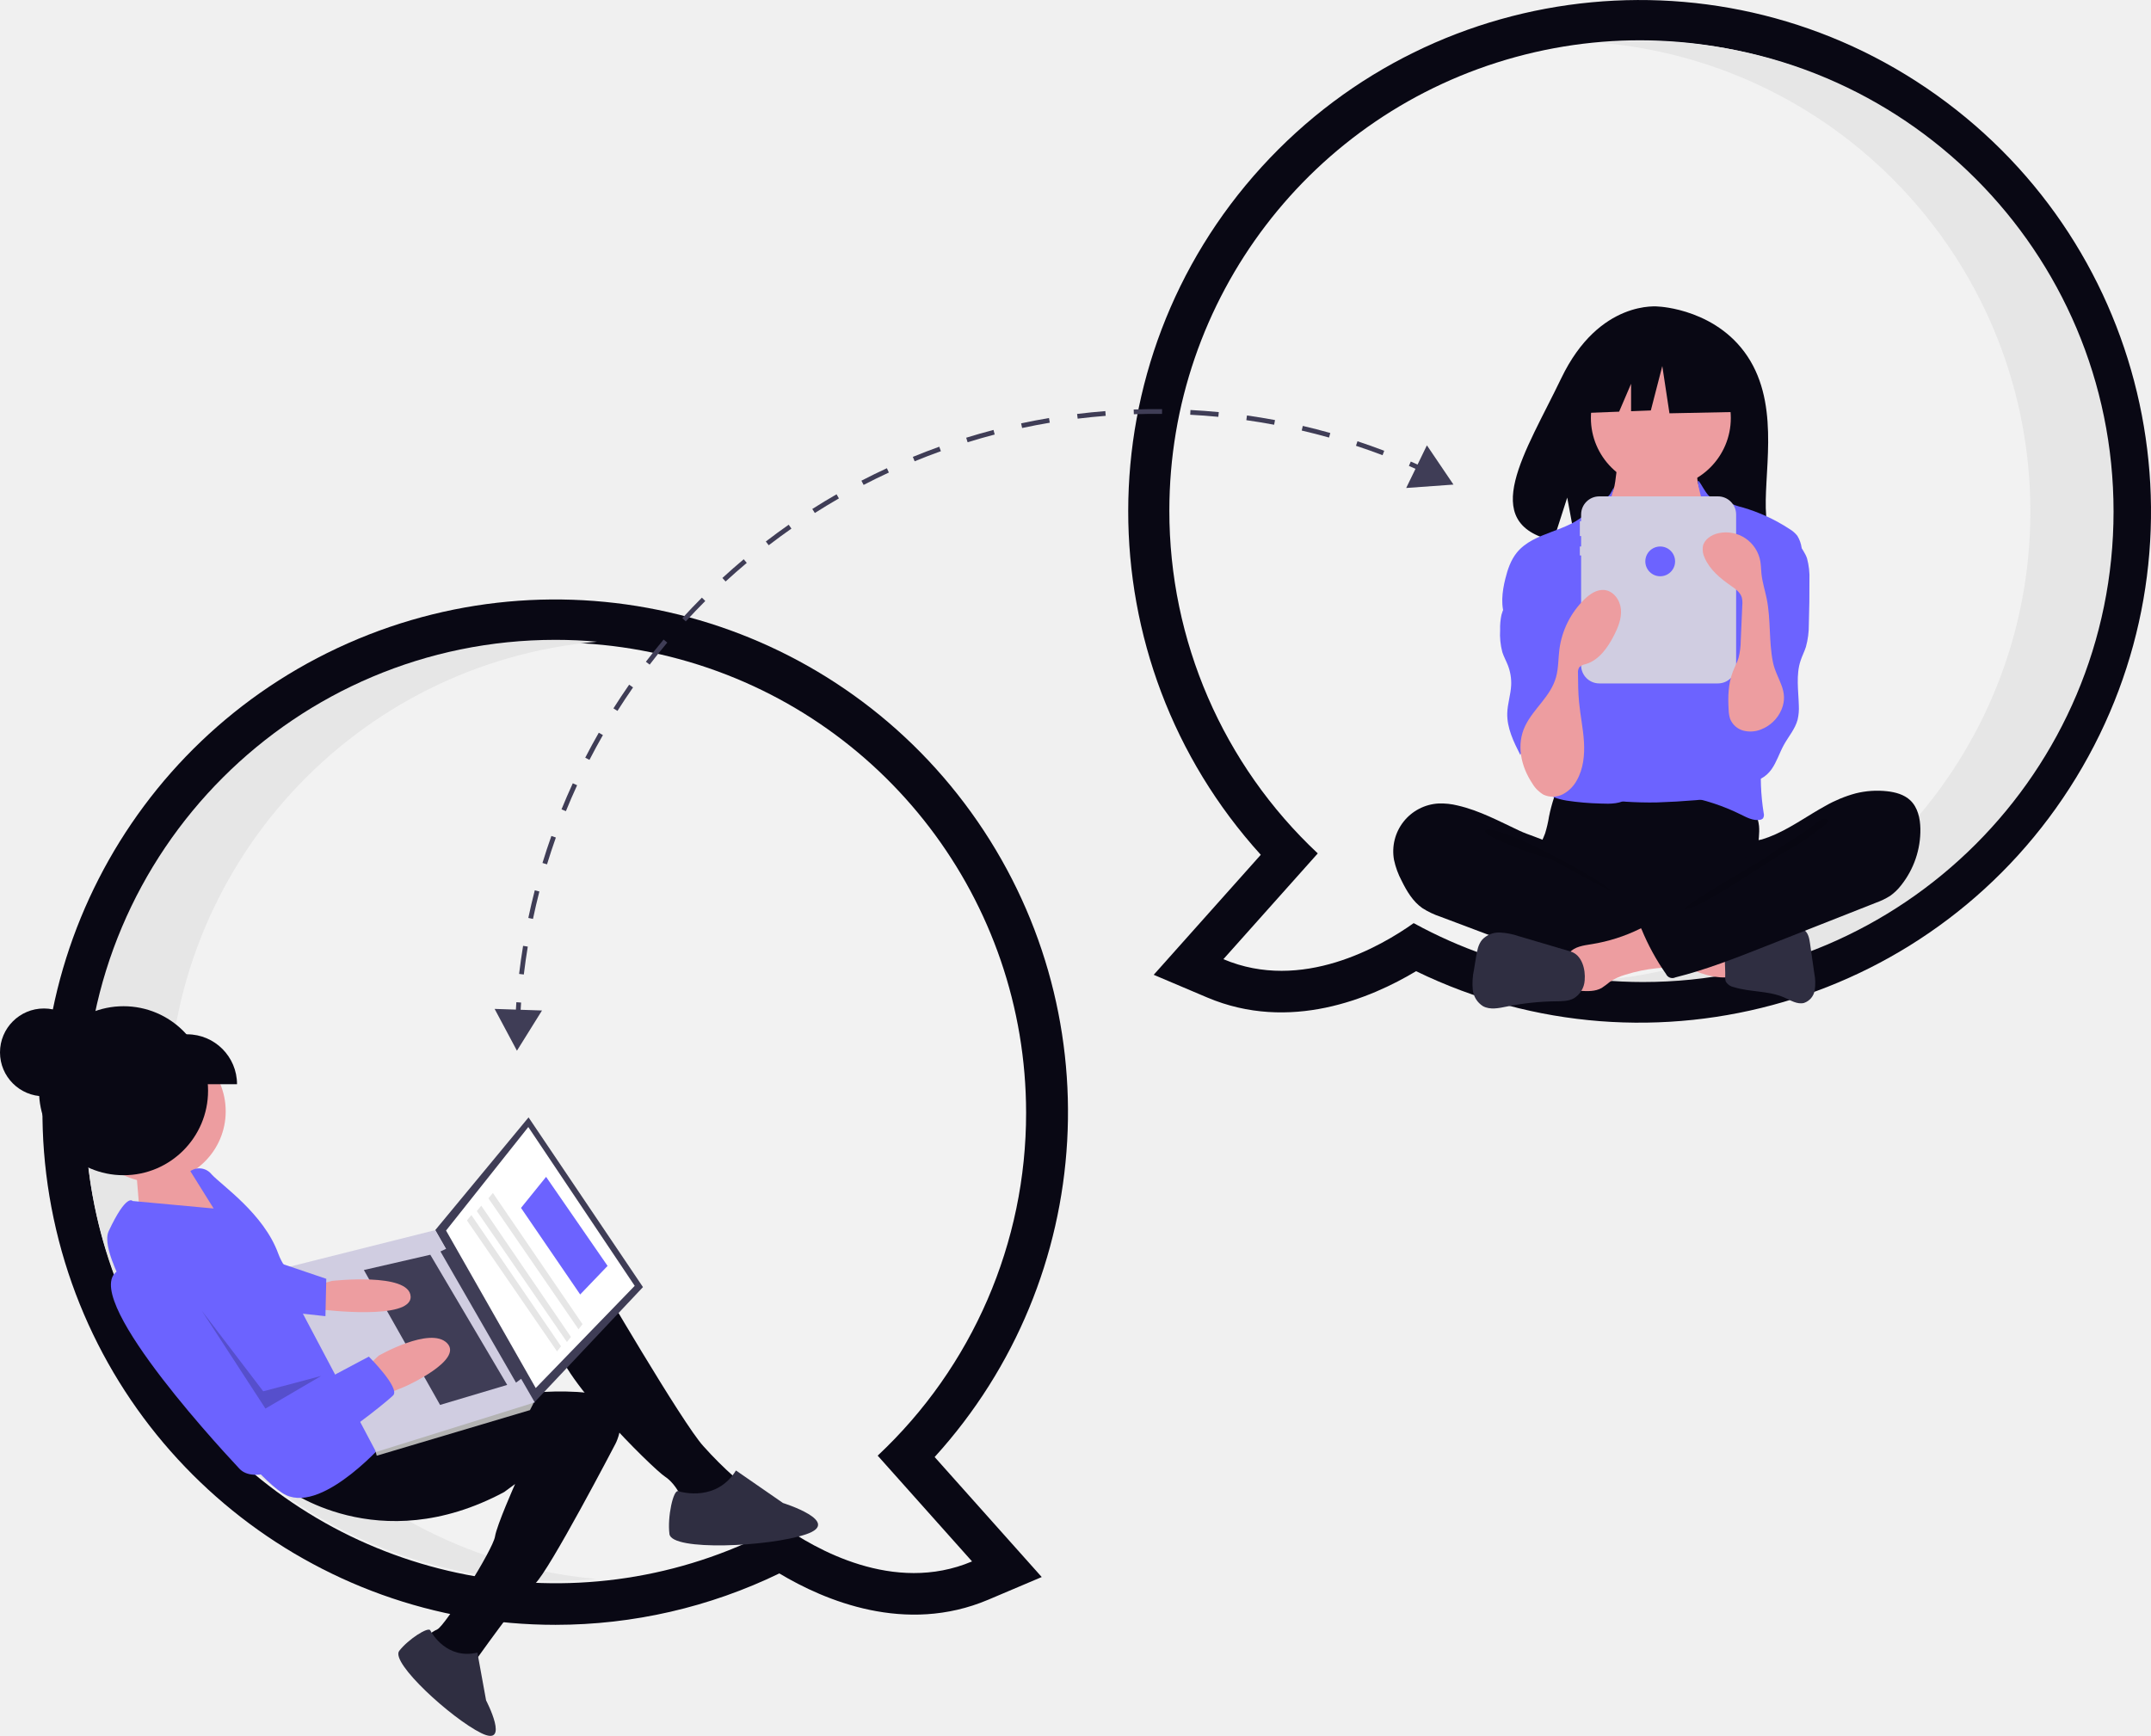
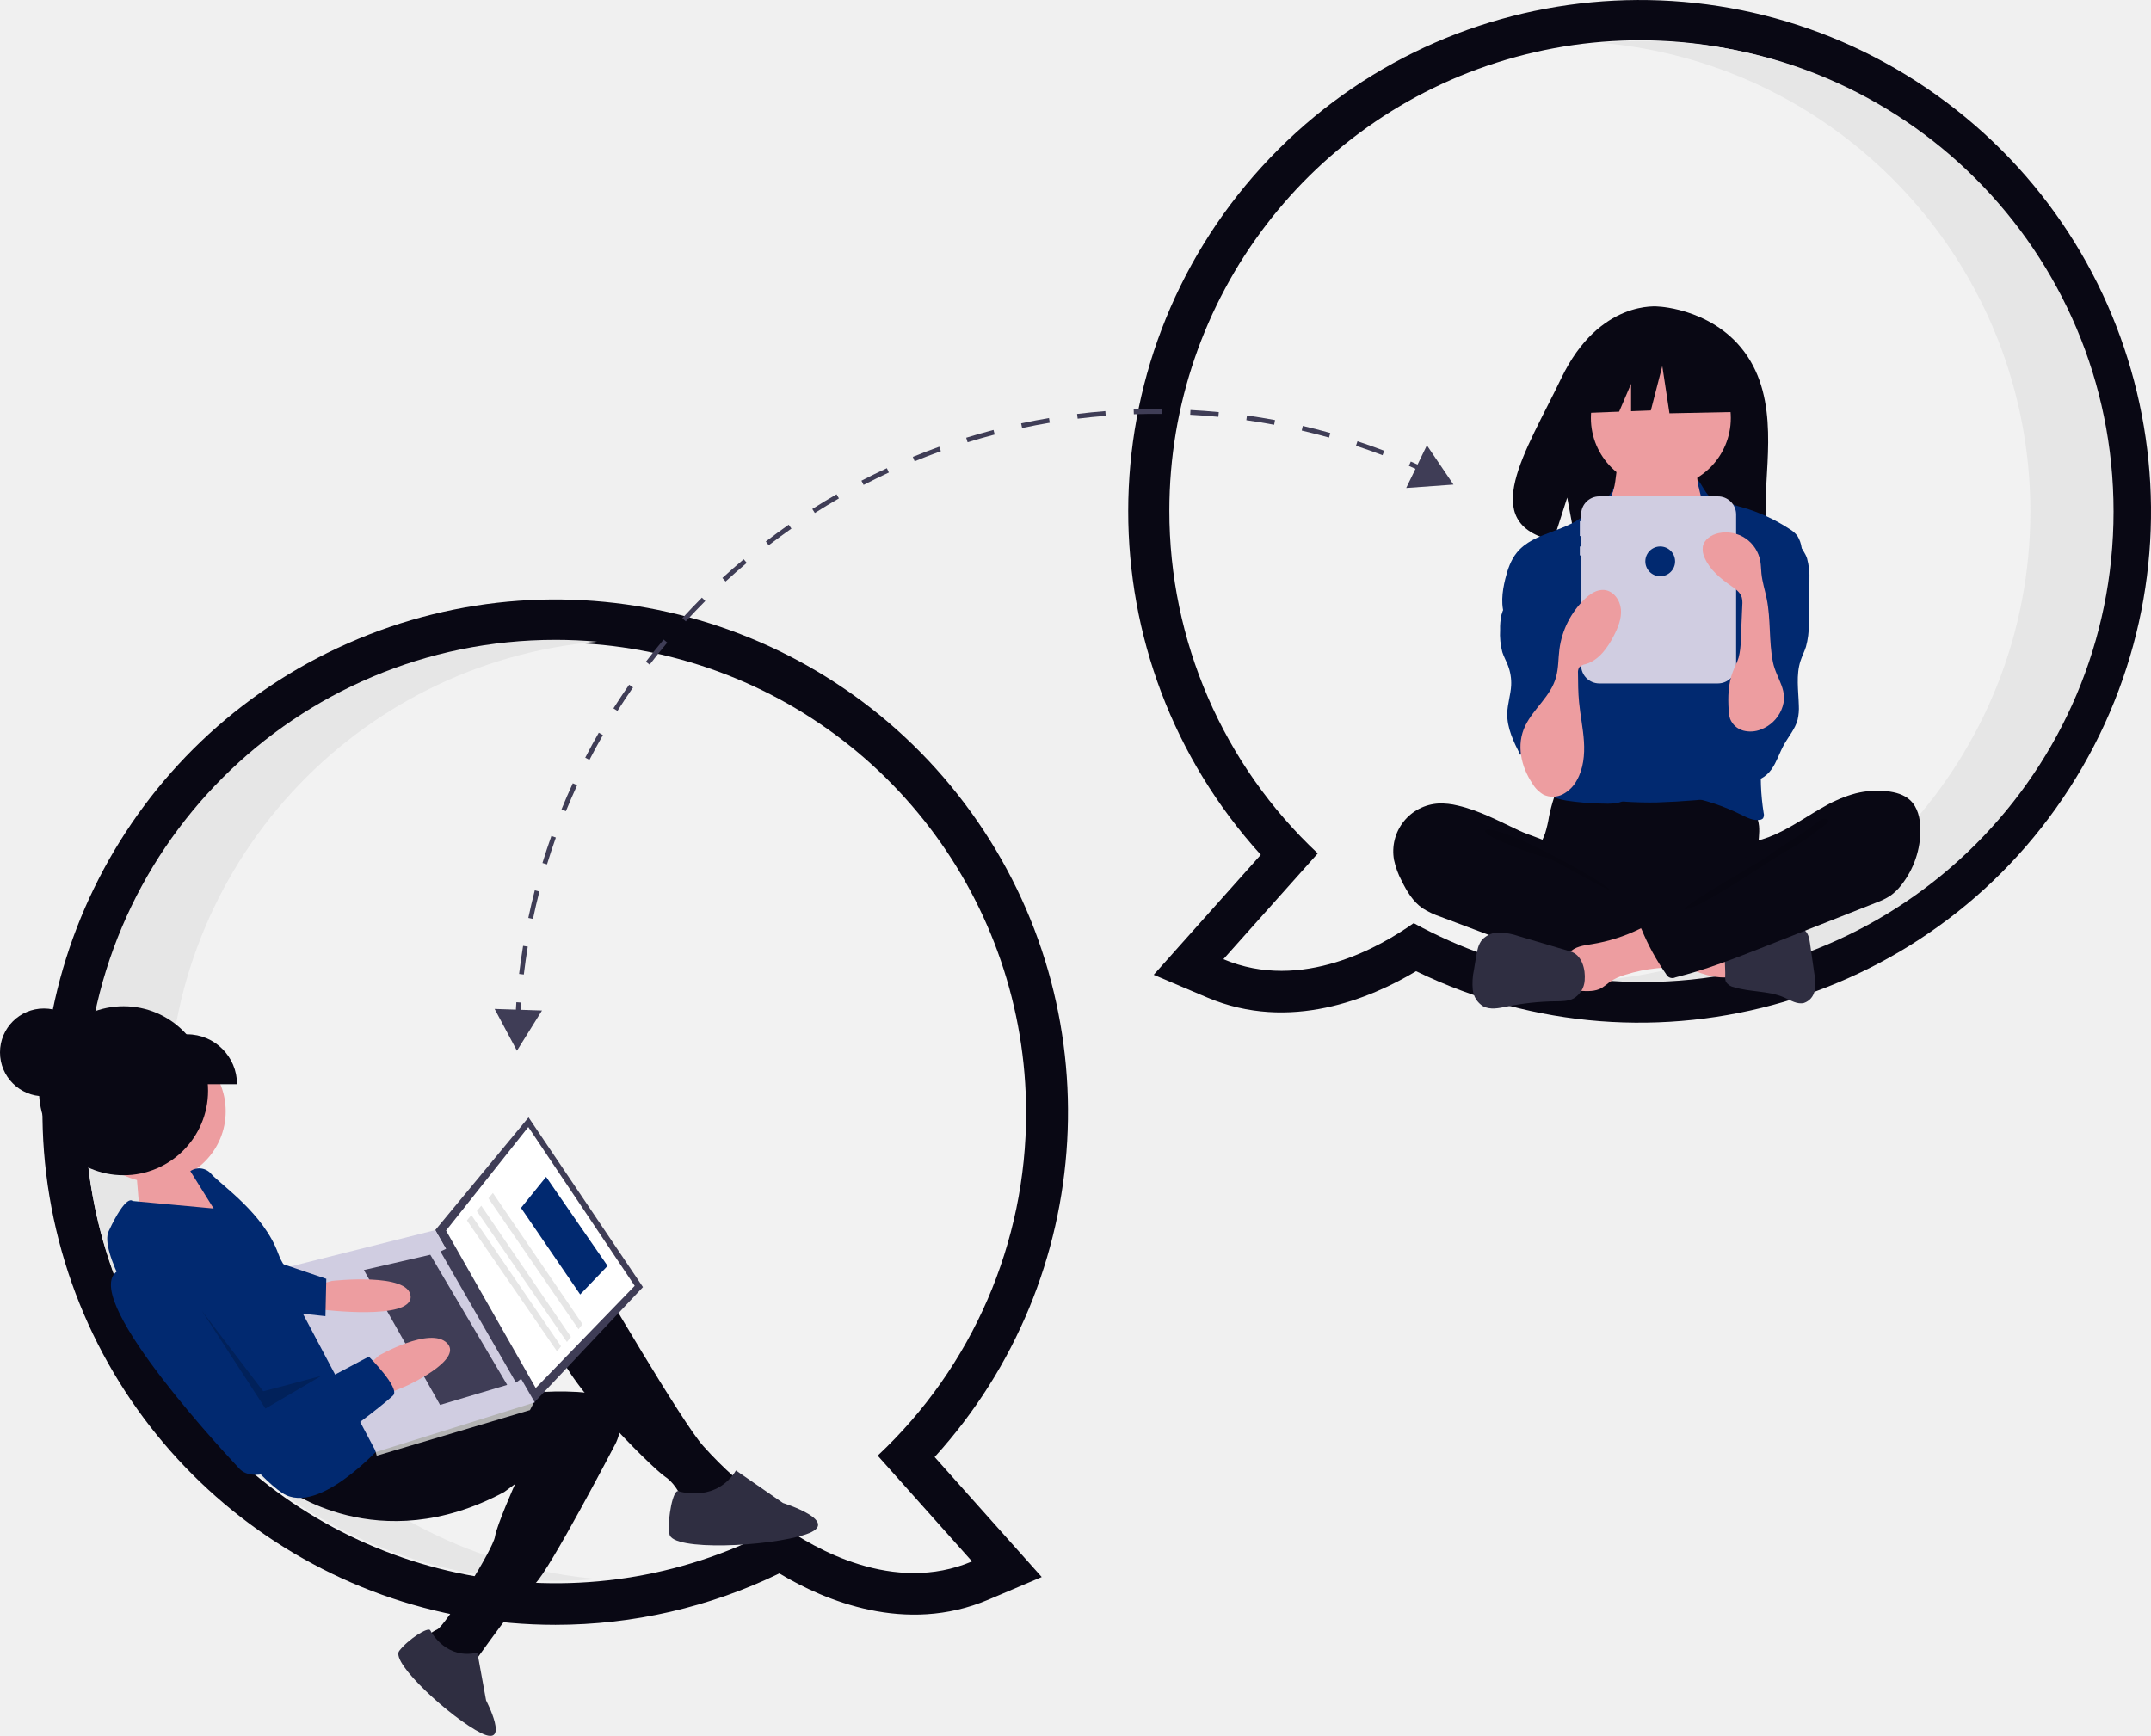
<svg xmlns="http://www.w3.org/2000/svg" width="800" height="645.717" viewBox="0 0 800 645.717" role="img" artist="Katerina Limpitsouni" source="https://undraw.co/">
  <g transform="translate(-518.268 -183.458)">
    <path d="M728.489,455.05c-16.885,10.127-46.969,22.815-77.712,9.775l-19.873-8.43,39.823-44.641a190.191,190.191,0,1,1,57.761,43.3Zm-76.3-171.368a158.052,158.052,0,0,0,50.322,116.286l10.985,10.323-25.059,28.091c13.053-2.648,24.422-9.71,30.187-13.811l7.91-5.628,8.507,4.674a159.683,159.683,0,0,0,76.7,19.62c87.978,0,159.554-71.575,159.554-159.554S899.72,124.128,811.742,124.128,652.188,195.7,652.188,283.682Z" transform="translate(316.454 89.67)" fill="#090814" />
    <path d="M638.315,285.234a174.954,174.954,0,1,1,90.871,153.493c-12.1,8.608-41.614,25.778-70.771,13.41l35.1-39.344a174.527,174.527,0,0,1-55.2-127.559Z" transform="translate(314.858 88.118)" fill="#f2f2f2" />
    <path d="M975.309,285.652A175.031,175.031,0,0,0,815.755,111.317c5.1-.447,10.255-.688,15.469-.688a175.023,175.023,0,1,1,0,350.046c-5.206,0-10.354-.245-15.445-.69A175.032,175.032,0,0,0,975.309,285.652Z" transform="translate(298.095 88.079)" fill="#e6e6e6" style="isolation:isolate" />
    <path d="M366.292,721.46A190.7,190.7,0,1,1,507.3,659.04l39.823,44.642-19.873,8.43c-30.743,13.04-60.826.351-77.712-9.775A190.936,190.936,0,0,1,366.292,721.46Zm0-350.046c-87.978,0-159.554,71.576-159.554,159.554s71.576,159.554,159.554,159.554a159.7,159.7,0,0,0,76.718-19.627l8.493-4.667,7.91,5.628c5.765,4.1,17.134,11.163,30.187,13.811l-25.059-28.091,10.985-10.323a158.052,158.052,0,0,0,50.322-116.286c0-87.978-71.576-159.554-159.554-159.554Z" transform="translate(358.582 66.405)" fill="#090814" />
    <path d="M542.961,532.625A174.954,174.954,0,1,0,452.09,686.118c12.1,8.608,41.613,25.778,70.771,13.41l-35.1-39.344a174.528,174.528,0,0,0,55.2-127.559Z" transform="translate(356.936 64.747)" fill="#f2f2f2" />
    <path d="M223.853,531.649A175.031,175.031,0,0,1,383.407,357.314c-5.1-.447-10.255-.688-15.469-.688a175.023,175.023,0,1,0,0,350.046c5.206,0,10.354-.245,15.445-.69A175.032,175.032,0,0,1,223.853,531.649Z" transform="translate(356.936 64.839)" fill="#e6e6e6" style="isolation:isolate" />
    <path d="M867.754,239.967c-11.451-19.349-34.107-20.251-34.107-20.251s-22.077-2.823-36.239,26.646c-13.2,27.468-31.418,53.989-2.933,60.419l5.145-16.014,3.186,17.207a111.451,111.451,0,0,0,12.188.208c30.505-.985,59.557.288,58.622-10.659C872.373,282.971,878.773,258.585,867.754,239.967Z" transform="translate(301.53 77.78)" fill="#090814" />
    <path d="M793.77,428.158a45.175,45.175,0,0,1-1.461,6.288c-.717,2.015-1.823,3.879-2.478,5.914-2.089,6.489.807,13.725,5.431,18.733a30.57,30.57,0,0,0,14.9,8.85,60.808,60.808,0,0,0,12.808,1.346c11.9.4,24.115.765,35.4-3.061a61.5,61.5,0,0,0,10.283-4.672,7.7,7.7,0,0,0,2.668-2.1,7.344,7.344,0,0,0,.963-4.31c-.025-5.047-1.048-10.067-.805-15.108.135-2.792.657-5.582.4-8.366a15.433,15.433,0,0,0-11.794-13.294c-3.2-.687-6.519-.313-9.777,0a249.266,249.266,0,0,1-25.444,1.138c-8.68-.055-17.306-1.38-25.943-1.519-2.554-.041-2.5.746-3.316,3.218a60.209,60.209,0,0,0-1.835,6.941Z" transform="translate(300.609 59.041)" fill="#090814" />
    <path d="M820.373,290.52a15.152,15.152,0,0,1-2.181,6.243c-1.51,2.065-3.972,3.245-5.6,5.221-2.445,2.975-2.586,7.161-2.6,11.011-.009,3.547.063,7.331,2.041,10.276a17.958,17.958,0,0,0,5.147,4.538c7.419,5,15.435,10.089,24.38,10.254,3.706.068,7.68-.889,10.118-3.68a15.193,15.193,0,0,0,2.45-4.371,58.039,58.039,0,0,0,4.108-17.669,20.746,20.746,0,0,0-.782-8.488c-1.087-3.03-3.284-5.522-4.736-8.395a18.688,18.688,0,0,1-1.8-11.059,1.194,1.194,0,0,0-.063-.8,1.168,1.168,0,0,0-.962-.39l-17.736-1.277a38.6,38.6,0,0,1-4.924-.563c-.956-.194-3.481-1.552-4.393-1.191C821.162,280.848,820.719,288.709,820.373,290.52Z" transform="translate(298.638 72.067)" fill="#ed9da0" />
    <circle cx="26.02" cy="26.02" r="26.02" transform="translate(1109.953 312.925)" fill="#ed9da0" />
-     <path d="M824.505,328.044a15.957,15.957,0,0,0,4.57,3.652,14.361,14.361,0,0,0,5.71,1.087c4.69.132,9.775-.728,13.038-4.1,4.206-4.347,4.067-11.358,7.364-16.429a3.661,3.661,0,0,1,1.062-1.162,3.443,3.443,0,0,1,1.807-.416c4.164-.039,7.791,2.662,11.064,5.235a14.575,14.575,0,0,1,3.894,3.967,13.447,13.447,0,0,1,1.313,4.022c1.624,7.93,2.151,16.037,2.673,24.115.288,4.462.577,8.927.555,13.4-.071,14.729-3.494,29.212-6.9,43.543-.439,1.847-1.039,3.91-2.718,4.795a6.7,6.7,0,0,1-2.372.579,290.269,290.269,0,0,1-29.34,2.443q-5.747.088-11.488-.278a6.189,6.189,0,0,1-1.935-.337,5.458,5.458,0,0,1-2.11-1.792c-5.31-6.691-5.624-15.943-5.59-24.485q.124-31.328,2.239-62.607c.116-1.721.142-3.811-1.1-5.165a64.67,64.67,0,0,0,8.26,9.934Z" transform="translate(298.156 69.18)" fill="#6c63ff" />
-     <path d="M815.209,296.435c-.879,1.591-7.358,5.541-8.609,6.86-6.989,7.367-19.744,7.09-26.136,14.98-2.249,2.776-3.417,6.264-4.277,9.732-1.215,4.9-1.864,10.253.172,14.878,1.959,4.45,6.083,7.526,8.883,11.5,3.074,4.364,4.456,9.664,5.781,14.835.978,3.818,1.964,7.731,1.583,11.655-.433,4.461-2.592,8.545-3.866,12.842s-1.494,9.414,1.452,12.79c2.165,2.481,5.561,3.464,8.806,4.017a101.184,101.184,0,0,0,12.551,1.093c3.71.164,7.8.2,10.652-2.183,2.251-1.877,3.229-4.922,3.355-7.85a50.667,50.667,0,0,0-.864-8.735c-.4-3.012-.548-6.05-.675-9.085q-.856-20.428-.234-40.881a34.787,34.787,0,0,0-.414-8.483c-.8-3.648-2.767-6.908-4.412-10.259a38.822,38.822,0,0,1-4.3-20.509C815.154,296.334,818.337,290.774,815.209,296.435Z" transform="translate(301.94 70.745)" fill="#6c63ff" />
-     <path d="M858.812,296.724c1.339,1.376,5.887,1.829,7.59,2.715a26.592,26.592,0,0,0,4.989,1.727,64.777,64.777,0,0,1,17.528,8.045,10.636,10.636,0,0,1,2.931,2.532,11.6,11.6,0,0,1,1.621,4.579,51.959,51.959,0,0,1,1.484,12.519c-.2,4.468-1.545,8.8-2.88,13.064l-4.989,15.949c-3.724,11.905-7.471,23.928-8.519,36.358a85.525,85.525,0,0,0,.768,20.65,2.448,2.448,0,0,1-.252,2,1.97,1.97,0,0,1-1.222.562c-2.408.377-4.738-.851-6.92-1.938a76.625,76.625,0,0,0-21.123-6.912,49.109,49.109,0,0,0,6.561-13.525,81.9,81.9,0,0,0,1.982-9.3l2.321-13.423a131.879,131.879,0,0,0,1.991-14.843,18.58,18.58,0,0,0-.323-5.591,27.128,27.128,0,0,0-2.12-5.043c-3.825-7.956-5.619-17.035-4.114-25.733.659-3.807,1.938-7.618,1.4-11.444-.513-3.679.02-6.538-.924-10.178C852.723,284.544,856.294,294.135,858.812,296.724Z" transform="translate(294.876 71.01)" fill="#6c63ff" />
-     <path d="M780.31,333.579c-1.744,3.618-4.659,6.7-5.651,10.593a23.141,23.141,0,0,0-.493,5.536,26.3,26.3,0,0,0,.821,8.325c.554,1.716,1.455,3.3,2.1,4.982a18.064,18.064,0,0,1,1.183,7.381c-.175,3.485-1.359,6.869-1.452,10.357-.146,5.486,2.392,10.643,4.868,15.541a11.425,11.425,0,0,1,16.606-5.437,3.406,3.406,0,0,0,.748-2.483q.274-9.547.53-19.094c.268-9.844.523-19.819-1.741-29.4-1.022-4.327-2.613-8.637-5.53-11.994-1.536-1.767-6.749-6.422-9.27-4.442-1.134.89-.869,3.314-1.048,4.541a19.264,19.264,0,0,1-1.677,5.6Z" transform="translate(302.028 68.019)" fill="#6c63ff" />
-     <path d="M897.067,322.206a26.632,26.632,0,0,1,.891,8.009q.05,8.253-.219,16.5a30.771,30.771,0,0,1-1.072,8.356c-.563,1.771-1.432,3.431-2.014,5.2-1.743,5.289-.791,11.025-.641,16.592a18.855,18.855,0,0,1-.457,5.367c-.92,3.451-3.391,6.239-5.117,9.366-1.638,2.97-2.627,6.3-4.584,9.069s-5.344,4.966-8.628,4.115c-2.488-.644-4.255-2.846-5.478-5.107a25.048,25.048,0,0,1-2.59-16.248c1.228-6.756,5.2-12.75,6.627-19.466,1.965-9.223-1.022-18.74-.933-28.169a13.614,13.614,0,0,1,.594-4.366c.751-2.154,2.363-3.874,3.853-5.6a70.734,70.734,0,0,0,5.178-6.8c1.066-1.59,2.515-5.681,4.405-6.021C891.1,312.247,896.02,318.945,897.067,322.206Z" transform="translate(293.275 68.965)" fill="#6c63ff" />
+     <path d="M824.505,328.044a15.957,15.957,0,0,0,4.57,3.652,14.361,14.361,0,0,0,5.71,1.087c4.69.132,9.775-.728,13.038-4.1,4.206-4.347,4.067-11.358,7.364-16.429a3.661,3.661,0,0,1,1.062-1.162,3.443,3.443,0,0,1,1.807-.416c4.164-.039,7.791,2.662,11.064,5.235a14.575,14.575,0,0,1,3.894,3.967,13.447,13.447,0,0,1,1.313,4.022c1.624,7.93,2.151,16.037,2.673,24.115.288,4.462.577,8.927.555,13.4-.071,14.729-3.494,29.212-6.9,43.543-.439,1.847-1.039,3.91-2.718,4.795a6.7,6.7,0,0,1-2.372.579,290.269,290.269,0,0,1-29.34,2.443q-5.747.088-11.488-.278a6.189,6.189,0,0,1-1.935-.337,5.458,5.458,0,0,1-2.11-1.792c-5.31-6.691-5.624-15.943-5.59-24.485q.124-31.328,2.239-62.607c.116-1.721.142-3.811-1.1-5.165a64.67,64.67,0,0,0,8.26,9.934Z" transform="translate(298.156 69.18)" fill="#012970" />
+     <path d="M815.209,296.435c-.879,1.591-7.358,5.541-8.609,6.86-6.989,7.367-19.744,7.09-26.136,14.98-2.249,2.776-3.417,6.264-4.277,9.732-1.215,4.9-1.864,10.253.172,14.878,1.959,4.45,6.083,7.526,8.883,11.5,3.074,4.364,4.456,9.664,5.781,14.835.978,3.818,1.964,7.731,1.583,11.655-.433,4.461-2.592,8.545-3.866,12.842s-1.494,9.414,1.452,12.79c2.165,2.481,5.561,3.464,8.806,4.017a101.184,101.184,0,0,0,12.551,1.093c3.71.164,7.8.2,10.652-2.183,2.251-1.877,3.229-4.922,3.355-7.85a50.667,50.667,0,0,0-.864-8.735c-.4-3.012-.548-6.05-.675-9.085q-.856-20.428-.234-40.881a34.787,34.787,0,0,0-.414-8.483c-.8-3.648-2.767-6.908-4.412-10.259a38.822,38.822,0,0,1-4.3-20.509C815.154,296.334,818.337,290.774,815.209,296.435Z" transform="translate(301.94 70.745)" fill="#012970" />
+     <path d="M858.812,296.724c1.339,1.376,5.887,1.829,7.59,2.715a26.592,26.592,0,0,0,4.989,1.727,64.777,64.777,0,0,1,17.528,8.045,10.636,10.636,0,0,1,2.931,2.532,11.6,11.6,0,0,1,1.621,4.579,51.959,51.959,0,0,1,1.484,12.519c-.2,4.468-1.545,8.8-2.88,13.064l-4.989,15.949c-3.724,11.905-7.471,23.928-8.519,36.358a85.525,85.525,0,0,0,.768,20.65,2.448,2.448,0,0,1-.252,2,1.97,1.97,0,0,1-1.222.562c-2.408.377-4.738-.851-6.92-1.938a76.625,76.625,0,0,0-21.123-6.912,49.109,49.109,0,0,0,6.561-13.525,81.9,81.9,0,0,0,1.982-9.3l2.321-13.423a131.879,131.879,0,0,0,1.991-14.843,18.58,18.58,0,0,0-.323-5.591,27.128,27.128,0,0,0-2.12-5.043c-3.825-7.956-5.619-17.035-4.114-25.733.659-3.807,1.938-7.618,1.4-11.444-.513-3.679.02-6.538-.924-10.178C852.723,284.544,856.294,294.135,858.812,296.724Z" transform="translate(294.876 71.01)" fill="#012970" />
+     <path d="M780.31,333.579c-1.744,3.618-4.659,6.7-5.651,10.593a23.141,23.141,0,0,0-.493,5.536,26.3,26.3,0,0,0,.821,8.325c.554,1.716,1.455,3.3,2.1,4.982a18.064,18.064,0,0,1,1.183,7.381c-.175,3.485-1.359,6.869-1.452,10.357-.146,5.486,2.392,10.643,4.868,15.541a11.425,11.425,0,0,1,16.606-5.437,3.406,3.406,0,0,0,.748-2.483q.274-9.547.53-19.094c.268-9.844.523-19.819-1.741-29.4-1.022-4.327-2.613-8.637-5.53-11.994-1.536-1.767-6.749-6.422-9.27-4.442-1.134.89-.869,3.314-1.048,4.541a19.264,19.264,0,0,1-1.677,5.6Z" transform="translate(302.028 68.019)" fill="#012970" />
+     <path d="M897.067,322.206a26.632,26.632,0,0,1,.891,8.009q.05,8.253-.219,16.5a30.771,30.771,0,0,1-1.072,8.356c-.563,1.771-1.432,3.431-2.014,5.2-1.743,5.289-.791,11.025-.641,16.592a18.855,18.855,0,0,1-.457,5.367c-.92,3.451-3.391,6.239-5.117,9.366-1.638,2.97-2.627,6.3-4.584,9.069s-5.344,4.966-8.628,4.115c-2.488-.644-4.255-2.846-5.478-5.107a25.048,25.048,0,0,1-2.59-16.248c1.228-6.756,5.2-12.75,6.627-19.466,1.965-9.223-1.022-18.74-.933-28.169a13.614,13.614,0,0,1,.594-4.366c.751-2.154,2.363-3.874,3.853-5.6a70.734,70.734,0,0,0,5.178-6.8c1.066-1.59,2.515-5.681,4.405-6.021C891.1,312.247,896.02,318.945,897.067,322.206Z" transform="translate(293.275 68.965)" fill="#012970" />
    <path d="M754.267,424.609a25.685,25.685,0,0,0-7.144-.759,17.831,17.831,0,0,0-16.555,21.02,29.944,29.944,0,0,0,2.831,7.736c1.895,3.845,4.167,7.681,7.675,10.145a29.89,29.89,0,0,0,6.773,3.224l18.474,6.959c2.718,1.024,5.436,2.048,8.18,3a160.007,160.007,0,0,0,42.727,8.494,46.263,46.263,0,0,0,13.266-.672,4.319,4.319,0,0,0,2.717-1.468,4.654,4.654,0,0,0,.607-2l1.137-7.958a6.666,6.666,0,0,0-.1-3.355,6.426,6.426,0,0,0-3.071-2.894c-12.145-6.976-26.326-10.824-36.549-20.4-2.407-2.254-4.421-5.826-7.345-7.357-3.316-1.736-7.221-2.727-10.648-4.327C769.754,430.494,762.387,426.475,754.267,424.609Z" transform="translate(306.17 58.49)" fill="#090814" />
    <path d="M776.274,436.347c6.53,2.046,34.1,16.221,38.823,21.171-.633.228-22.123-11.815-22.768-12.009a129.846,129.846,0,0,1-17.322-6.1c-1.12-.518-7.275-2.952-7-4.365C768.326,433.445,775.115,435.983,776.274,436.347Z" transform="translate(302.606 57.48)" opacity="0.1" />
    <path d="M864.3,493.543a1.534,1.534,0,0,0,1.035-.3,1.6,1.6,0,0,0,.324-1.191l-.03-10.842c-3.118-1.485-6.605-1.962-10.028-2.419l-15.971-2.135c.367.049-2.5,6.879-2.058,7.791.774,1.607,6.689,3.031,8.359,3.79C851.737,490.87,857.768,493.77,864.3,493.543Z" transform="translate(296.037 53.5)" fill="#ed9da0" />
    <path d="M810.733,480.826c-3.016.48-6.381.9-8.334,3.252-2.477,2.977-1.422,7.414-.241,11.1a3.6,3.6,0,0,0,4.2,3c2.75.174,5.677.311,8.08-1.038a35.414,35.414,0,0,0,3.139-2.333,20.122,20.122,0,0,1,5.771-2.638,58.35,58.35,0,0,1,11.583-2.387,18.017,18.017,0,0,0,4.563-.8,5.056,5.056,0,0,0,3.214-3.12c.557-1.97-.589-3.979-1.687-5.707a22.767,22.767,0,0,0-4.857-6c-2.976-2.312-4.448-.537-7.446.942a63.171,63.171,0,0,1-17.984,5.731Z" transform="translate(299.499 53.841)" fill="#ed9da0" />
    <path d="M799.256,483.9l-19.147-5.659a25.342,25.342,0,0,0-7.126-1.381,8.554,8.554,0,0,0-6.544,2.646c-1.485,1.743-1.91,4.124-2.28,6.384l-.792,4.833a24.271,24.271,0,0,0-.443,7.421,8.206,8.206,0,0,0,3.8,6.114c2.65,1.446,5.9.74,8.854.135a96.4,96.4,0,0,1,18.145-1.946c2.292-.027,4.7,0,6.721-1.072a8.391,8.391,0,0,0,4.1-6.687C804.92,490.563,803.544,485.171,799.256,483.9Z" transform="translate(303.096 53.48)" fill="#2f2e41" />
    <path d="M874.563,478.789c2.482-.435,4.673-1.846,7.051-2.678,3.348-1.172,6.976-1.172,10.523-1.159a6.756,6.756,0,0,1,3.773.756c1.562,1.04,1.963,3.122,2.229,4.98l1.6,11.211a17.591,17.591,0,0,1,.131,6.351,5.975,5.975,0,0,1-3.948,4.616c-2.5.651-4.958-.949-7.322-2-5.909-2.626-12.777-1.955-18.938-3.918a4.245,4.245,0,0,1-2.834-2.027,4.612,4.612,0,0,1-.22-1.937c.105-3.6-.655-8.524.43-11.968C868.015,477.919,871.792,478.789,874.563,478.789Z" transform="translate(293.306 53.663)" fill="#2f2e41" />
    <path d="M911.831,419.6a33.251,33.251,0,0,1,11.713-.8c3.131.345,6.358,1.216,8.644,3.384,2.783,2.638,3.677,6.718,3.751,10.551a32.966,32.966,0,0,1-7.165,21.053,19.1,19.1,0,0,1-4.1,3.943,26.957,26.957,0,0,1-5.33,2.568l-41.371,16.318c-10.884,4.293-21.806,8.6-33.159,11.428a2.584,2.584,0,0,1-3.477-1.261,85.715,85.715,0,0,1-9.068-16.587,1.118,1.118,0,0,1,.494-1.762l29.262-16.813a29.584,29.584,0,0,0,5.956-4.1,14.785,14.785,0,0,0,3.058-4.257c.607-1.267.663-4.257,1.438-5.193.759-.917,3.354-.99,4.552-1.351a41.314,41.314,0,0,0,4.956-1.873c6.546-2.928,12.375-7.183,18.65-10.612a47.849,47.849,0,0,1,11.192-4.633Z" transform="translate(296.558 58.984)" fill="#090814" />
    <path d="M896.937,433.238c-5.027,3.776-11.537,7.247-16.519,11.122-1.7,1.323-30.049,17.26-30.449,19.377,4.649.783,34.26-19.932,38.5-22a68.423,68.423,0,0,0,11.714-7.876c.948-.737,4.968-2.954,2.245-3.778C900.89,429.62,898.07,432.483,896.937,433.238Z" transform="translate(294.862 57.904)" opacity="0.1" />
    <path d="M858.277,297.693H814.147a6.76,6.76,0,0,0-6.76,6.76v2.476h-.479v5.536h.479v3.875h-.479v3.322h.479v40.85a6.76,6.76,0,0,0,6.76,6.76h44.131a6.76,6.76,0,0,0,6.76-6.76V304.453A6.76,6.76,0,0,0,858.277,297.693Z" transform="translate(298.93 70.406)" fill="#d0cde1" />
    <path d="M707.12,145.678l-22.383-11.725-30.91,4.8-6.395,28.245,15.919-.613,4.447-10.376v10.206l7.346-.283,4.263-16.521,2.665,17.587,26.114-.533Z" transform="translate(457.102 170.204)" fill="#090814" />
    <path d="M786.96,408.152a11.63,11.63,0,0,0,4.178,4.156,8.171,8.171,0,0,0,7.182-.192,12.642,12.642,0,0,0,5.183-5.2c2.433-4.3,2.936-9.436,2.633-14.363s-1.356-9.779-1.821-14.693c-.339-3.573-.366-7.166-.393-10.755a3.577,3.577,0,0,1,.452-2.175,4.271,4.271,0,0,1,2.4-1.2c4.909-1.459,8.168-6.06,10.5-10.618,1.56-3.043,2.917-6.37,2.616-9.777s-2.749-6.838-6.152-7.186c-2.8-.286-5.395,1.495-7.418,3.459a31.808,31.808,0,0,0-9.313,18.613c-.444,3.464-.317,7.022-1.259,10.384-2.012,7.18-8.305,11.582-11.442,18.042C780.853,393.771,782.761,401.853,786.96,408.152Z" transform="translate(301.234 66.776)" fill="#ed9da0" />
    <path d="M886.648,378.488a13.569,13.569,0,0,1-7.609,7.312,10.509,10.509,0,0,1-6.615.405,7.335,7.335,0,0,1-4.846-4.334,11.679,11.679,0,0,1-.546-3.256c-.315-4.842-.193-9.831,1.565-14.353.678-1.744,1.593-3.4,2.128-5.191a26.04,26.04,0,0,0,.8-6.336l.578-13.211a8.6,8.6,0,0,0-.2-2.864c-.577-1.912-2.363-3.154-4-4.294-3.959-2.753-7.871-5.966-9.789-10.389a7.287,7.287,0,0,1-.676-4.3c.541-2.623,3.188-4.322,5.8-4.894a12.985,12.985,0,0,1,15.567,10.464c.259,1.491.255,3.014.407,4.519.321,3.194,1.335,6.272,1.97,9.419,1.562,7.751.753,15.762,2.3,23.512C884.779,367.171,889.65,371.4,886.648,378.488Z" transform="translate(294.164 69.01)" fill="#ed9da0" />
-     <circle cx="5.536" cy="5.536" r="5.536" transform="translate(1130.197 386.746)" fill="#6c63ff" />
+     <circle cx="5.536" cy="5.536" r="5.536" transform="translate(1130.197 386.746)" fill="#012970" />
    <circle cx="16.331" cy="16.331" r="16.331" transform="translate(518.268 558.593)" fill="#090814" />
    <path d="M80.83,485.676l-8.226-8-16.518,5.131,1.586,19.126,33.963-1.577L81.2,486.182Z" transform="translate(512.968 137.732)" fill="#ed9da0" />
    <circle cx="26.403" cy="26.403" r="26.403" transform="translate(549.404 570.437)" fill="#ed9da0" />
    <path d="M401.071,617.061s32.437,55.743,40.156,64.112a140.1,140.1,0,0,0,11.713,11.674s-3.63,12.038-9.41,11.608A27.2,27.2,0,0,1,434,702.1s-2.58-6.687-7.08-9.62-41.263-39.1-40.4-50.66S401.071,617.061,401.071,617.061Z" transform="translate(338.648 40.235)" fill="#090814" />
    <path d="M275.023,701.175s34.585,26.844,81.587,1.62l4.051-2.981s-6.836,15.378-7.47,19.547c-.735,4.834-18.532,33.151-21.436,34.508s-3.544,2.608-3.544,2.608l12.325,13.565,4.557-3.354s17.768-25.174,22.965-29.779,29.957-52.1,29.957-52.1,9.467-17.894-14.159-19.24-34.5,5.094-34.5,5.094l-41.93,6.661Z" transform="translate(349.179 35.669)" fill="#090814" />
    <path d="M457.717,697.842l17.493,12.1s22.317,6.992,8.57,11.645-49.974,6.336-50.8-.084,1.429-16.525,3.236-15.972S450.572,709.344,457.717,697.842Z" transform="translate(334.272 32.603)" fill="#2f2e41" />
    <path d="M351.043,771.774l3.238,17.78s9.206,17.607-1.847,12.144-33.828-26.215-30.465-30.565,10.785-9.069,11.539-7.651S339.84,774.391,351.043,771.774Z" transform="translate(344.776 26.426)" fill="#2f2e41" />
-     <path d="M306.393,674.506s-23.51,27.448-37.783,20.781-72.668-83.9-66-98.169,8.9-11.235,8.9-11.235l30.151,2.788-8.675-13.909a5.868,5.868,0,0,1,7.91,1.2c3.86,4.184,19.356,14.635,24.754,29.395S286.9,619.383,286.9,619.383Z" transform="translate(356.07 44.328)" fill="#6c63ff" />
+     <path d="M306.393,674.506s-23.51,27.448-37.783,20.781-72.668-83.9-66-98.169,8.9-11.235,8.9-11.235l30.151,2.788-8.675-13.909a5.868,5.868,0,0,1,7.91,1.2c3.86,4.184,19.356,14.635,24.754,29.395S286.9,619.383,286.9,619.383Z" transform="translate(356.07 44.328)" fill="#012970" />
    <path d="M256.024,522.8l-40.753,43.26-36.507-64.456,34.706-41.932Z" transform="translate(501.378 139.433)" fill="#3f3d56" />
    <path d="M253.368,522.708,216.56,560.723l-33.354-58.58,30.589-38.511Z" transform="translate(500.959 139.059)" fill="#fff" />
    <path d="M210.948,575.336l2,1.653-1.28,2.5-56.986,16.961-.539-1.952,2.593-2.681Z" transform="translate(503.704 128.506)" fill="#b3b3b3" />
    <path d="M209.73,570.064l-59.011,18.45-35.972-67.972,57.969-14.562Z" transform="translate(507.426 135.058)" fill="#d0cde1" />
    <path d="M211.537,561.532l-2.532,1.863-28.1-48.788,2.9-1.357Z" transform="translate(501.176 134.371)" fill="#3f3d56" />
    <path d="M202.757,564.514l-24.963,7.443-28.338-50.173,24.7-5.685Z" transform="translate(504.147 134.102)" fill="#3f3d56" />
    <path d="M288.361,621.37l5.168-1.462s28.823-3.259,29.243,5.8-33.112,4.855-33.112,4.855l-4.471-6.076Z" transform="translate(348.219 40.02)" fill="#ed9da0" />
    <path d="M315.938,664.355l7.194-2.952s21.715-9.736,15.485-16.079S313.176,650,313.176,650l-3.678,3.487Z" transform="translate(345.922 37.751)" fill="#ed9da0" />
-     <path d="M299.521,647.522s11.713,11.674,9.048,14.416-46.371,38.808-57.2,27.268-63.62-69.48-43.08-74.448,25.967,6.648,25.967,6.648l27.115,46.39Z" transform="translate(355.928 40.569)" fill="#6c63ff" />
-     <path d="M112.615,518.781l19.241,6.524-.314,13.891L111.192,537Z" transform="translate(507.762 133.849)" fill="#6c63ff" />
+     <path d="M299.521,647.522s11.713,11.674,9.048,14.416-46.371,38.808-57.2,27.268-63.62-69.48-43.08-74.448,25.967,6.648,25.967,6.648l27.115,46.39Z" transform="translate(355.928 40.569)" fill="#012970" />
+     <path d="M112.615,518.781l19.241,6.524-.314,13.891L111.192,537Z" transform="translate(507.762 133.849)" fill="#012970" />
    <path d="M127.28,563.353l-20.73,12.134L82.865,539.06l22.863,30.006Z" transform="translate(510.438 131.933)" opacity="0.2" />
    <circle cx="31.432" cy="31.432" r="31.432" transform="translate(532.786 557.755)" fill="#090814" />
-     <path d="M236,527.853l-22.009-32.2,9.33-11.549,22.869,33.124Z" transform="translate(498.05 137.124)" fill="#6c63ff" />
+     <path d="M236,527.853l-22.009-32.2,9.33-11.549,22.869,33.124Z" transform="translate(498.05 137.124)" fill="#012970" />
    <path d="M234.119,541.422l-33.506-48.711,1.653-2,33.35,48.826Z" transform="translate(499.314 136.5)" fill="#e6e6e6" />
    <path d="M229.351,546.655l-33.506-48.711,1.653-2,33.35,48.827Z" transform="translate(499.764 136.006)" fill="#e6e6e6" />
    <path d="M225.289,550.506l-33.506-48.711,1.653-2,33.35,48.827Z" transform="translate(500.148 135.642)" fill="#e6e6e6" />
    <path d="M66.117,425.544H75.84A18.563,18.563,0,0,1,94.4,444.108H66.117Z" transform="translate(512.02 142.657)" fill="#090814" />
    <g transform="translate(702.227 335.635)">
      <path d="M371.039,505.612l-1.763-.131c-.068.917-.117,1.839-.175,2.758l-7.912-.265,8.3,15.553,9.321-14.963-7.941-.266C370.925,507.4,370.972,506.505,371.039,505.612Z" transform="translate(-361.189 -284.858)" fill="#3f3d56" />
      <path d="M423.317,364.764l1.405,1.073c2.108-2.761,4.31-5.517,6.544-8.193l-1.357-1.133C427.658,359.206,425.44,361.983,423.317,364.764Z" transform="translate(-367.058 -270.785)" fill="#3f3d56" />
      <path d="M438.272,346.931l1.305,1.192c2.345-2.569,4.781-5.119,7.237-7.583l-1.252-1.248C443.088,341.773,440.635,344.343,438.272,346.931Z" transform="translate(-368.471 -269.158)" fill="#3f3d56" />
      <path d="M454.736,330.492l1.2,1.3c2.565-2.355,5.214-4.682,7.871-6.915l-1.137-1.354C459.988,325.776,457.32,328.12,454.736,330.492Z" transform="translate(-370.026 -267.669)" fill="#3f3d56" />
      <path d="M409.991,383.86l1.494.944c1.858-2.94,3.809-5.88,5.8-8.741l-1.451-1.01C413.828,377.935,411.863,380.9,409.991,383.86Z" transform="translate(-365.799 -272.537)" fill="#3f3d56" />
      <path d="M472.579,315.576l1.076,1.4c2.762-2.121,5.6-4.2,8.446-6.194l-1.013-1.449C478.224,311.34,475.361,313.439,472.579,315.576Z" transform="translate(-371.712 -266.328)" fill="#3f3d56" />
      <path d="M398.406,404.073l1.572.808c1.593-3.1,3.277-6.2,5.005-9.223l-1.535-.878C401.707,397.826,400.01,400.952,398.406,404.073Z" transform="translate(-364.705 -274.4)" fill="#3f3d56" />
      <path d="M379.145,459.951l-1.712-.441c-.874,3.392-1.682,6.851-2.4,10.282l1.73.364C377.476,466.752,378.278,463.318,379.145,459.951Z" transform="translate(-362.496 -280.515)" fill="#3f3d56" />
      <path d="M491.665,302.3l.949,1.492c2.93-1.865,5.943-3.689,8.955-5.423l-.882-1.532C497.652,298.581,494.617,300.419,491.665,302.3Z" transform="translate(-373.515 -265.147)" fill="#3f3d56" />
      <path d="M374.472,482.613l-1.745-.287c-.568,3.451-1.066,6.968-1.482,10.453l1.756.209C373.414,489.53,373.909,486.039,374.472,482.613Z" transform="translate(-362.139 -282.671)" fill="#3f3d56" />
      <path d="M388.661,425.253l1.638.666c1.311-3.226,2.713-6.469,4.168-9.636l-1.606-.738C391.394,418.736,389.981,422,388.661,425.253Z" transform="translate(-363.784 -276.362)" fill="#3f3d56" />
      <path d="M380.841,447.238l1.691.516c1.02-3.336,2.127-6.692,3.293-9.976l-1.666-.591C382.985,440.495,381.868,443.876,380.841,447.238Z" transform="translate(-363.045 -278.407)" fill="#3f3d56" />
      <path d="M623.726,263.754c3.466-.12,6.995-.168,10.486-.135l.016-1.768c-3.515-.033-7.072.015-10.562.136Z" transform="translate(-385.986 -261.841)" fill="#3f3d56" />
      <path d="M511.845,290.765l.813,1.569c3.087-1.6,6.248-3.15,9.394-4.607l-.743-1.6C518.139,287.592,514.955,289.154,511.845,290.765Z" transform="translate(-375.421 -264.135)" fill="#3f3d56" />
      <path d="M669.93,266.205c3.449.488,6.929,1.06,10.345,1.7l.325-1.738c-3.441-.644-6.947-1.22-10.423-1.712Z" transform="translate(-390.356 -262.088)" fill="#3f3d56" />
      <path d="M692.685,270.466c3.386.791,6.8,1.67,10.153,2.612l.478-1.7c-3.376-.949-6.818-1.834-10.229-2.631Z" transform="translate(-392.506 -262.493)" fill="#3f3d56" />
      <path d="M714.969,276.735c3.3,1.089,6.625,2.268,9.88,3.505l.628-1.652c-3.28-1.247-6.628-2.435-9.954-3.532Z" transform="translate(-394.611 -263.09)" fill="#3f3d56" />
      <path d="M646.886,263.975c3.481.183,7,.445,10.456.779l.171-1.759c-3.483-.337-7.028-.6-10.534-.785Z" transform="translate(-388.179 -261.876)" fill="#3f3d56" />
      <path d="M600.423,263.719l.216,1.755c3.445-.424,6.953-.777,10.426-1.05l-.138-1.763C607.428,262.936,603.894,263.292,600.423,263.719Z" transform="translate(-383.79 -261.918)" fill="#3f3d56" />
      <path d="M554.878,273.294l.523,1.688c3.322-1.029,6.713-2,10.077-2.876l-.447-1.71C561.641,271.282,558.225,272.257,554.878,273.294Z" transform="translate(-379.487 -262.649)" fill="#3f3d56" />
      <path d="M532.961,281.074l.671,1.636c3.214-1.319,6.5-2.581,9.759-3.753l-.6-1.663C539.507,278.473,536.2,279.745,532.961,281.074Z" transform="translate(-377.416 -263.301)" fill="#3f3d56" />
      <path d="M577.434,267.491l.37,1.729c3.4-.728,6.859-1.391,10.293-1.969l-.294-1.744C584.345,266.091,580.855,266.758,577.434,267.491Z" transform="translate(-381.618 -262.188)" fill="#3f3d56" />
      <path d="M753.175,291.329l-9.88-14.6-3.474,7.151c-.841-.375-1.677-.759-2.517-1.123l-.7,1.623c.82.355,1.631.727,2.447,1.091l-3.457,7.117Z" transform="translate(-396.56 -263.248)" fill="#3f3d56" />
    </g>
  </g>
</svg>
